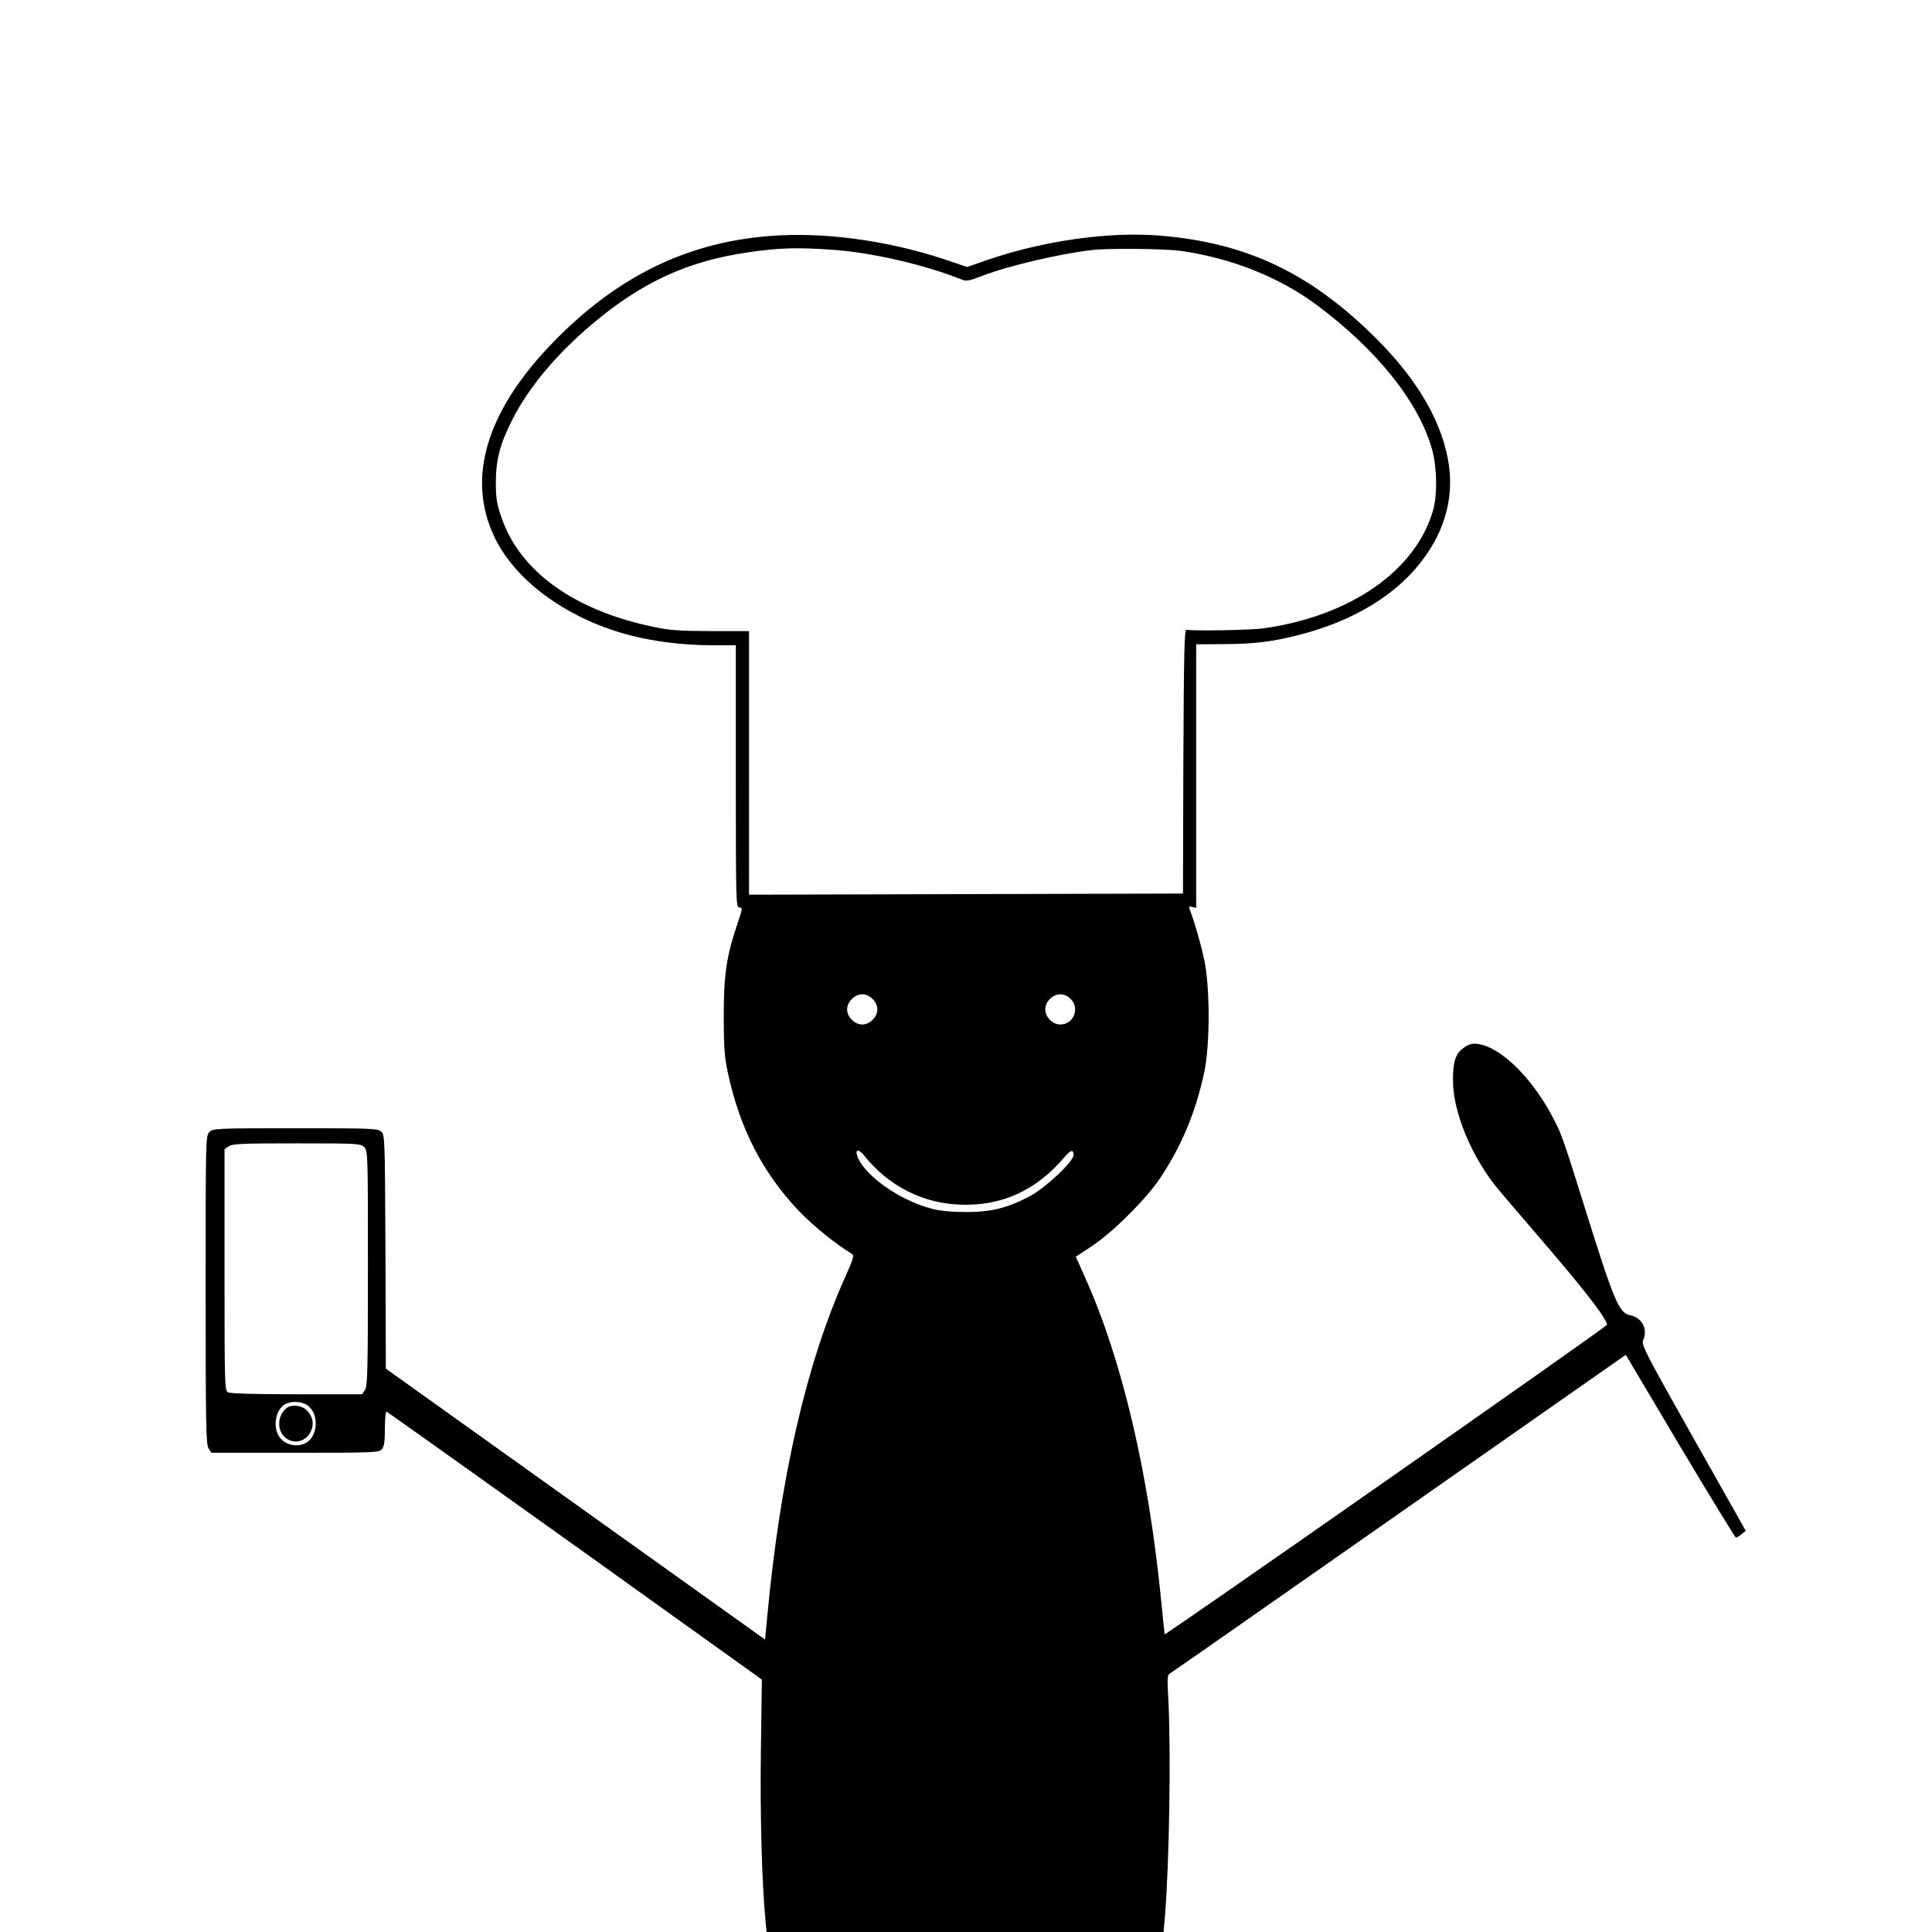
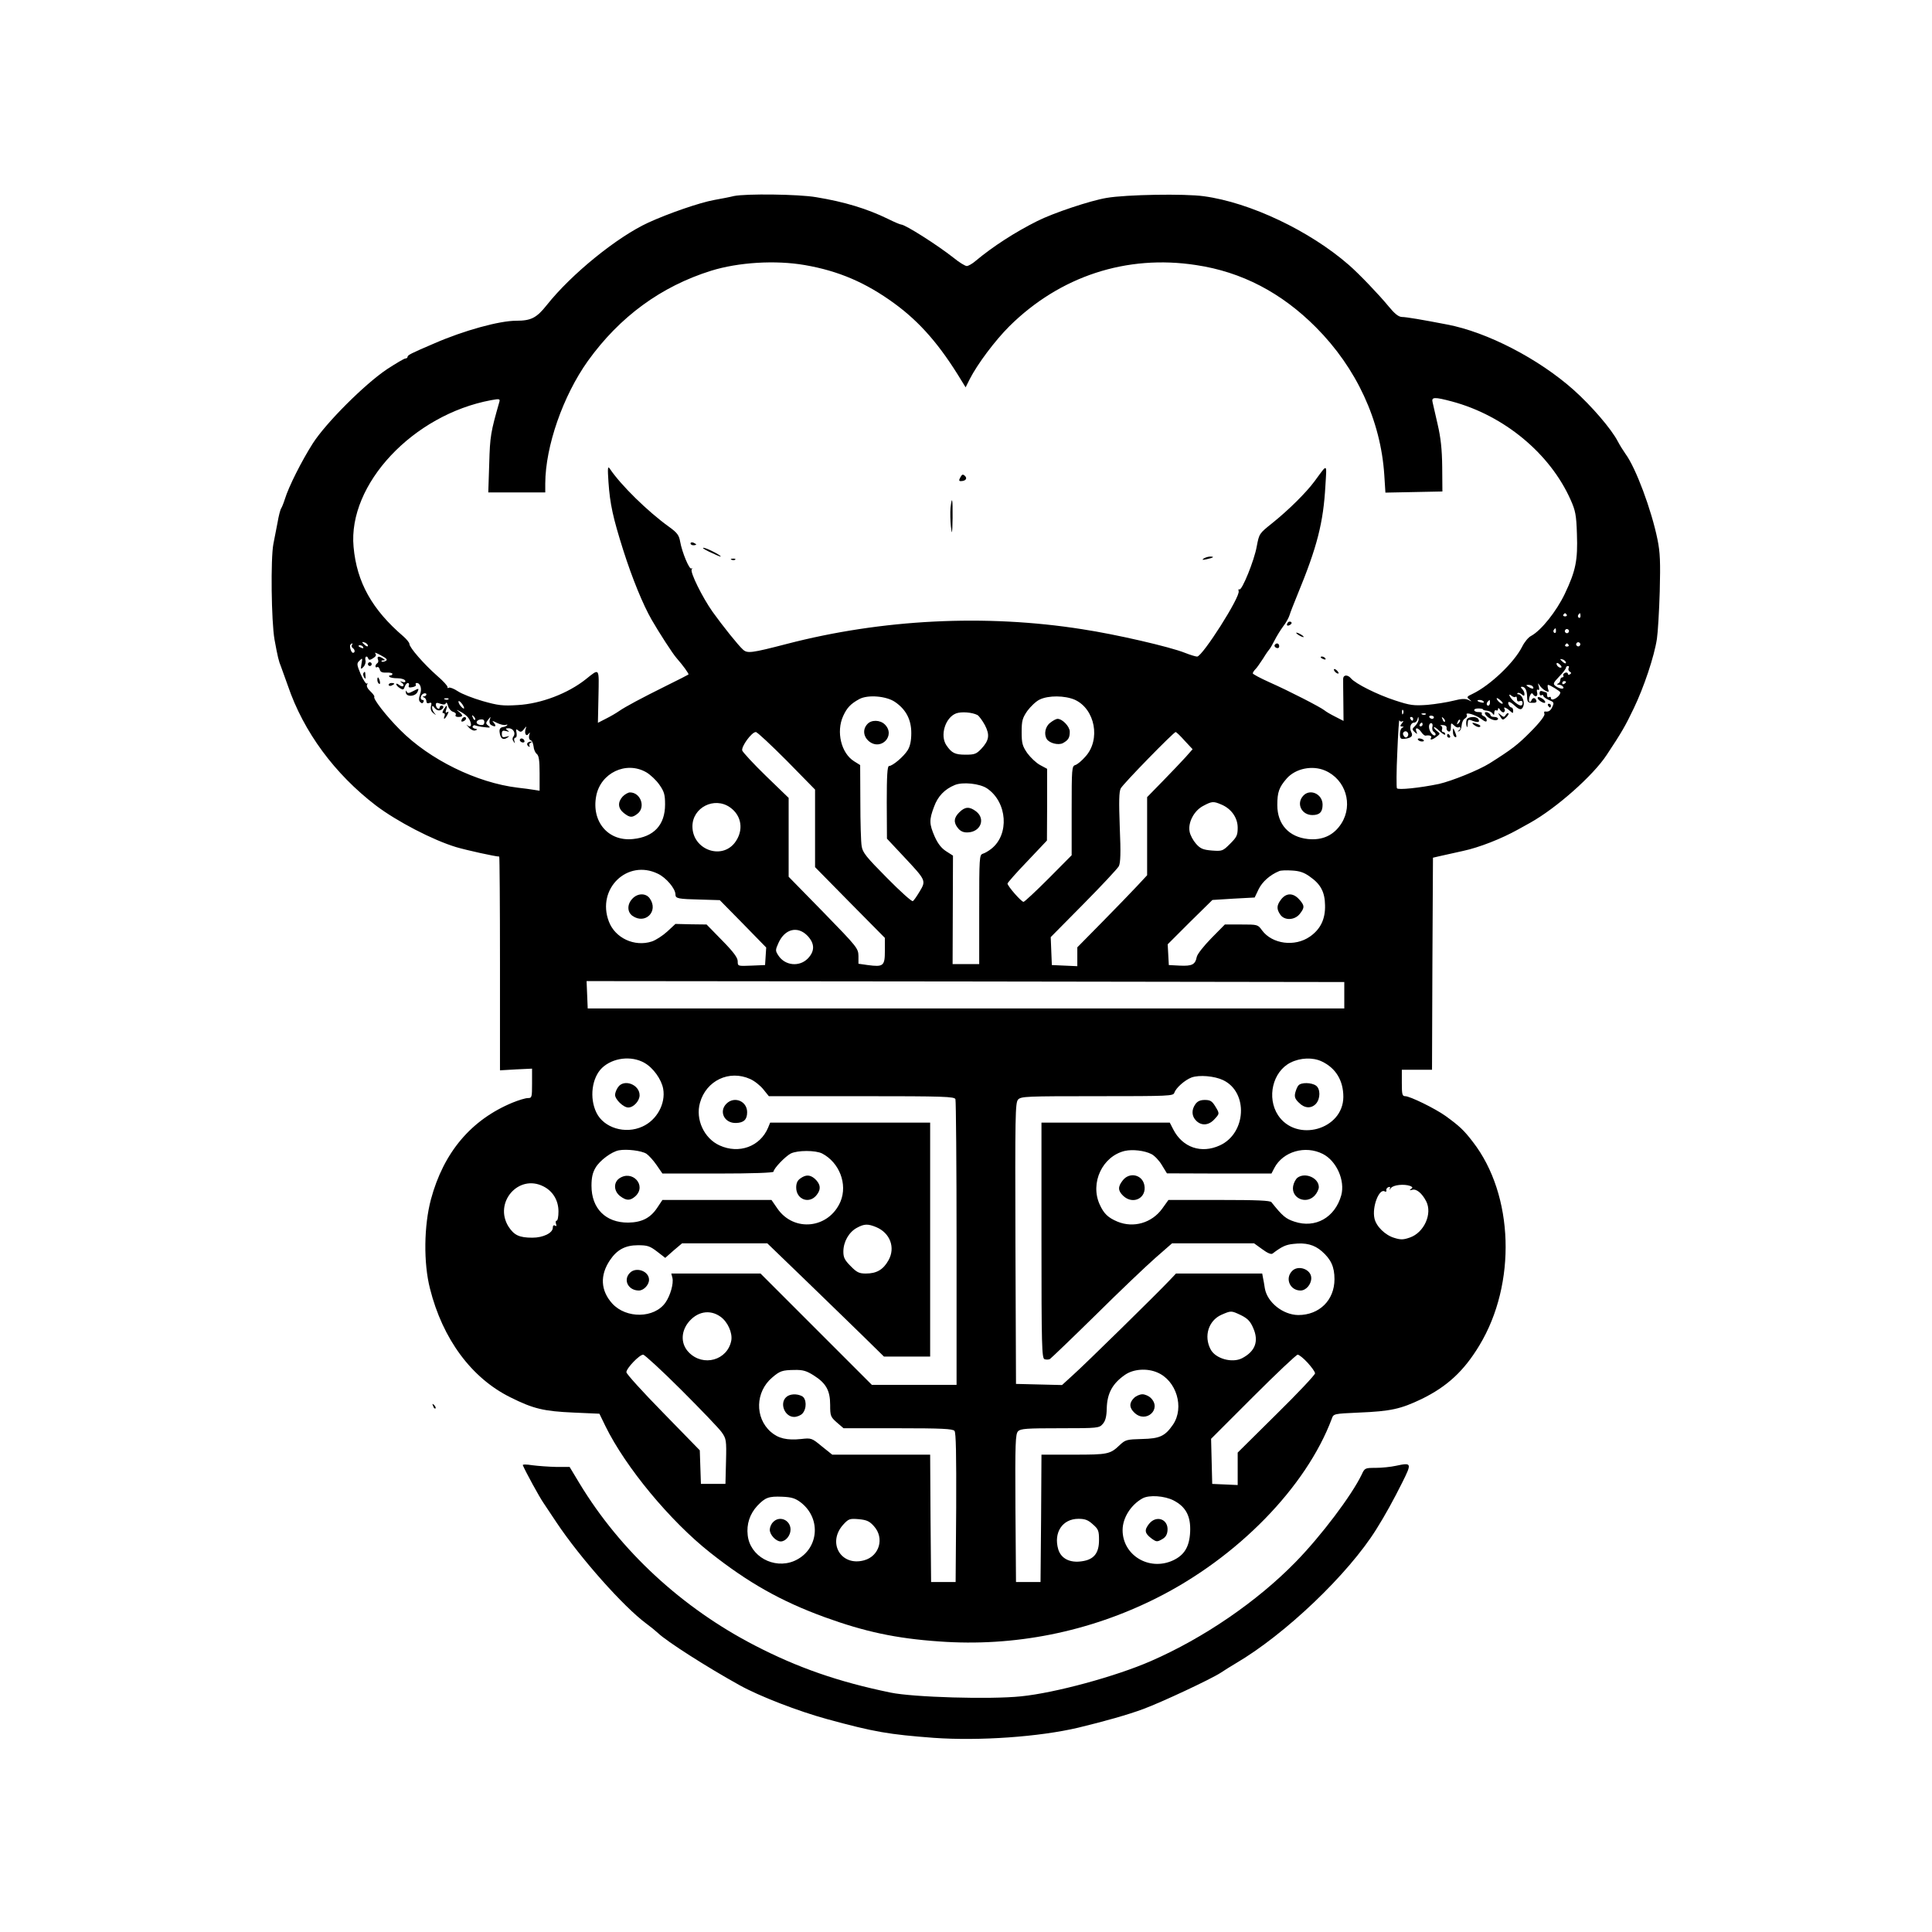
<svg xmlns="http://www.w3.org/2000/svg" version="1.0" width="1024pt" height="1024pt" viewBox="0 0 1024 1024" preserveAspectRatio="xMidYMid meet">
  <g transform="translate(0,1024) scale(0.1,-0.1)" fill="#000000" stroke="none">
-     <path d="M4078 8989 c-442 -35 -811 -217 -1149 -566 -351 -362 -457 -716 -309 -1028 113 -238 394 -440 730 -525 123 -31 277 -50 423 -50 l127 0 0 -695 c0 -673 1 -695 19 -695 17 0 17 -5 -10 -85 -59 -174 -73 -271 -73 -490 0 -169 4 -216 22 -302 64 -297 186 -532 378 -733 77 -80 194 -174 278 -225 15 -9 11 -22 -35 -125 -204 -455 -343 -1057 -412 -1793 l-12 -127 -1005 718 -1005 718 -2 619 c-3 618 -3 620 -24 638 -19 16 -57 17 -455 17 -421 0 -435 -1 -454 -20 -20 -20 -20 -33 -20 -838 0 -724 2 -820 16 -840 l15 -22 443 0 c416 0 444 1 459 18 13 15 17 39 17 111 0 51 4 91 9 89 4 -1 454 -322 999 -711 l990 -709 -5 -371 c-5 -336 5 -708 24 -904 l6 -63 1052 0 1052 0 7 78 c24 291 33 884 18 1165 -6 106 -5 120 10 128 9 5 536 373 1170 817 634 444 1174 822 1199 839 l46 32 288 -485 c159 -266 292 -484 296 -484 4 0 17 8 29 18 l23 18 -278 493 c-254 450 -277 495 -266 517 26 59 -5 120 -69 133 -60 12 -84 70 -250 601 -95 303 -112 355 -148 425 -111 222 -283 395 -410 412 -28 4 -46 -1 -72 -19 -44 -30 -59 -72 -59 -169 -2 -173 102 -420 247 -591 31 -37 154 -180 272 -318 193 -226 304 -372 297 -392 -3 -12 -2342 -1648 -2344 -1640 -1 4 -9 81 -18 172 -66 679 -207 1281 -403 1717 l-50 112 86 57 c112 74 290 252 364 364 112 170 185 345 230 553 32 147 32 456 0 603 -18 85 -53 204 -77 266 -5 13 -2 15 14 11 l21 -5 0 698 0 699 148 1 c162 1 259 13 402 50 274 71 492 200 632 373 129 160 183 339 158 522 -31 222 -160 449 -385 674 -347 346 -685 508 -1145 546 -274 23 -629 -28 -929 -133 l-95 -33 -125 42 c-303 100 -642 145 -923 122z m337 -73 c209 -15 485 -79 681 -157 27 -11 40 -8 110 19 141 54 415 118 584 137 89 10 389 7 470 -5 267 -38 523 -140 721 -288 320 -239 541 -516 610 -767 26 -96 28 -239 4 -322 -93 -318 -435 -557 -895 -623 -66 -10 -375 -15 -411 -8 -12 3 -14 -111 -17 -697 l-2 -701 -1150 -3 -1150 -3 0 699 0 698 -202 0 c-173 1 -219 4 -312 24 -416 88 -701 294 -798 578 -25 70 -29 100 -30 181 0 125 22 209 87 337 87 172 237 351 428 511 263 221 508 333 832 378 158 23 261 25 440 12z m210 -3971 c16 -15 25 -36 25 -55 0 -19 -9 -40 -25 -55 -15 -16 -36 -25 -55 -25 -19 0 -40 9 -55 25 -16 15 -25 36 -25 55 0 19 9 40 25 55 15 16 36 25 55 25 19 0 40 -9 55 -25z m1050 0 c50 -49 15 -135 -55 -135 -41 0 -80 39 -80 80 0 41 39 80 80 80 19 0 40 -9 55 -25z m-3745 -785 c20 -20 20 -33 20 -643 0 -547 -2 -625 -16 -645 l-15 -22 -345 0 c-219 0 -352 4 -365 10 -18 10 -19 28 -19 650 l0 639 22 15 c19 14 71 16 360 16 325 0 339 -1 358 -20z m2652 -47 c129 -160 309 -251 508 -258 220 -8 403 76 553 253 32 38 47 41 47 10 0 -35 -151 -176 -235 -220 -119 -62 -203 -82 -335 -82 -76 0 -137 6 -180 17 -142 38 -290 129 -365 225 -51 66 -44 118 7 55z m-2949 -1324 c54 -42 54 -146 0 -189 -47 -37 -126 -22 -156 30 -33 55 -13 144 37 169 36 17 91 13 119 -10z" />
-     <path d="M1519 2777 c-46 -35 -53 -111 -13 -151 47 -46 118 -30 144 33 15 38 7 75 -25 107 -27 26 -79 32 -106 11z" />
+     <path d="M3890 9201 c-19 -5 -66 -14 -105 -21 -77 -14 -242 -71 -349 -120 -165 -76 -407 -272 -538 -437 -54 -68 -83 -83 -162 -83 -90 0 -278 -52 -434 -120 -126 -54 -142 -62 -142 -72 0 -4 -5 -8 -11 -8 -7 0 -50 -26 -98 -57 -119 -80 -323 -284 -393 -393 -58 -91 -128 -229 -148 -295 -7 -22 -16 -44 -20 -50 -4 -5 -13 -39 -19 -75 -7 -36 -17 -87 -22 -113 -15 -78 -11 -410 6 -507 17 -92 22 -114 35 -145 4 -11 20 -56 36 -100 83 -244 248 -467 466 -634 112 -85 303 -184 426 -221 58 -17 208 -50 228 -50 2 0 4 -255 4 -566 l0 -567 85 5 85 4 0 -78 c0 -74 -1 -78 -22 -78 -13 0 -49 -11 -81 -24 -220 -91 -366 -264 -433 -513 -37 -139 -40 -336 -5 -473 67 -267 220 -474 426 -576 122 -61 177 -74 336 -81 l136 -6 32 -66 c107 -218 343 -503 556 -671 201 -159 375 -257 605 -341 212 -77 377 -113 608 -129 397 -29 794 50 1152 230 429 215 793 588 929 951 9 26 11 26 143 32 170 7 222 19 333 72 135 66 224 148 306 284 198 327 183 798 -34 1078 -48 63 -72 85 -145 138 -56 40 -189 105 -214 105 -16 0 -18 10 -18 70 l0 70 80 0 80 0 2 562 3 562 30 7 c17 4 75 17 130 29 85 18 204 65 290 113 11 6 40 22 65 36 138 77 334 250 406 360 79 119 99 154 143 246 54 112 109 276 123 369 5 33 12 147 15 252 4 156 2 207 -12 275 -32 157 -115 380 -170 454 -12 17 -30 46 -40 65 -34 66 -139 188 -234 273 -185 165 -459 307 -671 347 -129 25 -217 40 -240 40 -18 1 -38 17 -70 56 -50 61 -156 172 -210 219 -207 181 -524 332 -770 365 -100 14 -411 9 -515 -9 -85 -14 -283 -80 -368 -123 -116 -58 -234 -134 -325 -210 -18 -16 -40 -28 -48 -28 -8 0 -40 19 -69 43 -89 70 -256 176 -279 177 -5 0 -36 13 -70 30 -111 54 -229 90 -381 115 -94 16 -371 19 -435 6z m376 -366 c179 -31 323 -93 474 -203 137 -100 242 -221 357 -411 l21 -34 22 44 c41 80 133 203 210 280 268 265 621 381 990 324 241 -36 452 -146 635 -330 215 -216 343 -493 362 -782 l6 -94 151 3 151 3 -1 130 c-1 95 -8 156 -24 225 -12 52 -24 105 -27 118 -7 28 9 29 103 4 276 -74 520 -276 629 -522 25 -56 30 -80 33 -180 5 -139 -6 -195 -64 -317 -45 -94 -125 -194 -178 -223 -15 -7 -36 -33 -48 -57 -42 -84 -169 -205 -262 -250 -32 -15 -34 -18 -18 -30 15 -13 15 -13 -5 -3 -17 8 -37 7 -80 -4 -32 -8 -94 -18 -138 -22 -72 -5 -90 -3 -172 24 -92 30 -209 88 -233 117 -17 20 -40 19 -41 -2 0 -10 0 -64 1 -121 l1 -103 -43 22 c-24 12 -50 27 -58 34 -21 17 -186 102 -292 149 -49 22 -88 43 -88 47 0 4 6 14 13 21 8 7 26 34 42 58 15 25 31 47 34 50 3 3 15 23 26 45 11 22 32 56 46 75 15 19 30 46 34 60 4 14 23 62 41 106 106 257 138 384 149 581 7 120 13 118 -57 23 -45 -61 -139 -154 -224 -222 -70 -56 -70 -56 -83 -124 -13 -75 -79 -236 -92 -228 -5 3 -6 -1 -4 -9 11 -28 -192 -347 -220 -347 -8 0 -37 9 -65 20 -80 32 -366 98 -544 125 -513 81 -1062 53 -1566 -78 -189 -49 -209 -51 -232 -30 -24 21 -108 126 -161 200 -55 78 -120 210 -111 225 4 7 3 10 -1 5 -11 -9 -50 86 -60 142 -6 34 -15 47 -58 78 -113 81 -257 222 -315 309 -11 16 -12 4 -7 -71 8 -117 24 -189 78 -360 48 -151 105 -290 151 -370 38 -66 112 -181 132 -203 35 -40 66 -83 63 -87 -2 -2 -53 -28 -114 -58 -137 -68 -221 -113 -254 -136 -14 -10 -45 -28 -69 -40 l-43 -22 3 140 c3 155 7 150 -67 91 -94 -75 -237 -130 -361 -137 -80 -5 -104 -2 -185 21 -52 15 -111 38 -132 52 -21 14 -42 22 -48 19 -5 -4 -8 -2 -7 3 2 5 -23 33 -56 61 -69 61 -146 149 -146 168 0 7 -15 25 -32 40 -166 142 -247 287 -264 474 -31 332 315 701 729 778 43 8 48 7 44 -8 -46 -161 -50 -182 -54 -328 l-5 -153 151 0 151 0 0 48 c1 197 94 464 226 649 169 235 388 395 653 478 145 45 341 57 497 30z m4038 -1853 c3 -5 -1 -9 -9 -9 -8 0 -12 4 -9 9 3 4 7 8 9 8 2 0 6 -4 9 -8z m73 -7 c0 -8 -4 -12 -9 -9 -5 3 -6 10 -3 15 9 13 12 11 12 -6z m-130 -80 c0 -8 -4 -12 -9 -9 -5 3 -6 10 -3 15 9 13 12 11 12 -6z m67 -6 c-3 -5 -10 -7 -15 -3 -5 3 -7 10 -3 15 3 5 10 7 15 3 5 -3 7 -10 3 -15z m-6364 -71 c0 -6 -6 -5 -15 2 -8 7 -15 14 -15 16 0 2 7 1 15 -2 8 -4 15 -11 15 -16z m6424 1 c-3 -5 -10 -7 -15 -3 -5 3 -7 10 -3 15 3 5 10 7 15 3 5 -3 7 -10 3 -15z m-6509 2 c-3 -5 -1 -12 5 -16 12 -8 13 -25 1 -25 -10 0 -21 36 -13 44 9 9 14 7 7 -3z m6449 1 c3 -5 -1 -9 -9 -9 -8 0 -12 4 -9 9 3 4 7 8 9 8 2 0 6 -4 9 -8z m-6389 -12 c3 -6 -1 -7 -9 -4 -18 7 -21 14 -7 14 6 0 13 -4 16 -10z m119 -73 c-9 -5 -18 -6 -21 -3 -4 3 0 6 8 6 11 0 11 2 -1 10 -22 14 -33 12 -27 -5 4 -8 2 -17 -3 -20 -6 -4 -10 -11 -10 -16 0 -6 4 -8 9 -5 5 3 11 -2 14 -13 3 -13 13 -17 36 -16 17 1 31 -2 31 -7 0 -4 -5 -8 -12 -8 -6 0 -8 -3 -4 -7 4 -5 24 -8 44 -8 19 0 37 -6 40 -13 2 -8 -3 -10 -15 -6 -15 5 -15 4 -3 -5 8 -5 11 -13 7 -17 -3 -4 -13 -1 -22 6 -8 7 -15 8 -15 4 0 -5 9 -15 19 -21 17 -11 21 -9 26 7 4 11 11 20 17 20 5 0 8 -6 5 -13 -4 -10 2 -13 19 -9 13 2 21 8 18 13 -3 5 -1 9 5 9 19 0 29 -32 17 -61 -7 -21 -7 -32 1 -40 8 -8 13 -8 17 0 4 6 2 11 -3 11 -17 0 -13 27 4 34 8 3 15 1 15 -4 0 -6 -6 -10 -12 -11 -10 0 -10 -2 0 -6 6 -2 12 -12 12 -20 0 -9 6 -13 15 -9 12 4 14 0 9 -18 -3 -15 1 -27 13 -36 15 -12 16 -12 6 0 -7 8 -13 21 -13 30 1 12 3 12 14 -3 8 -10 20 -15 30 -11 18 7 22 24 6 24 -5 0 -10 -5 -10 -11 0 -5 -4 -7 -10 -4 -5 3 -10 13 -10 20 0 11 6 12 24 5 17 -6 26 -5 29 3 3 7 8 0 12 -15 4 -14 16 -28 27 -31 11 -3 17 -10 13 -16 -3 -7 2 -11 14 -11 26 0 27 8 4 27 -17 13 -16 13 2 4 34 -18 52 -35 59 -59 7 -22 -2 -29 -20 -14 -5 4 0 -2 11 -14 11 -12 27 -19 35 -15 12 4 12 6 -3 9 -9 2 -15 8 -11 13 3 5 9 7 13 4 5 -2 26 -7 47 -9 32 -4 36 -3 23 7 -15 11 -15 15 -2 32 15 19 15 19 9 1 -4 -12 -1 -23 6 -28 22 -13 31 -9 17 9 -13 15 -12 15 16 1 17 -8 37 -13 45 -10 8 2 12 2 8 -2 -3 -4 -14 -9 -25 -10 -12 -3 -17 -11 -15 -27 4 -33 17 -43 39 -30 16 11 16 11 -4 6 -19 -5 -23 -2 -23 15 0 17 4 20 23 15 17 -5 19 -4 7 4 -12 9 -11 11 6 11 25 0 39 -27 25 -44 -6 -8 -6 -17 1 -26 8 -12 9 -12 4 3 -3 9 0 17 5 17 7 0 9 11 7 25 -5 21 -3 23 9 13 12 -10 18 -8 30 7 14 18 15 18 9 2 -8 -25 3 -44 16 -26 7 10 8 8 3 -7 -3 -13 -1 -24 7 -27 8 -2 14 -18 16 -33 1 -16 9 -34 17 -40 11 -9 15 -33 15 -103 l0 -92 -32 5 c-18 3 -55 8 -83 11 -218 26 -468 149 -624 306 -74 74 -146 167 -137 176 2 3 -7 16 -21 29 -15 14 -22 28 -17 36 4 7 3 10 -1 5 -5 -4 -19 18 -33 49 -22 53 -22 58 -6 73 15 15 16 14 10 -17 -5 -30 -4 -32 10 -17 9 9 14 25 11 35 -5 21 9 28 15 9 3 -8 10 -8 25 2 16 10 19 17 12 26 -6 7 7 2 29 -10 32 -17 38 -24 26 -30z m6256 -9 c0 -6 -6 -5 -15 2 -8 7 -15 14 -15 16 0 2 7 1 15 -2 8 -4 15 -11 15 -16z m-24 -25 c-7 -7 -26 7 -26 19 0 6 6 6 15 -2 9 -7 13 -15 11 -17z m38 -4 c-3 -6 -1 -15 6 -19 9 -5 9 -9 1 -14 -6 -4 -11 -3 -11 3 0 6 -7 8 -15 5 -8 -4 -12 -10 -9 -15 3 -5 0 -9 -5 -9 -6 0 -11 -6 -11 -14 0 -8 -6 -17 -12 -19 -8 -3 -7 -6 4 -6 20 -1 35 -21 16 -21 -8 0 -22 6 -32 13 -16 12 -15 16 18 51 20 20 36 42 36 47 0 5 5 9 11 9 5 0 7 -5 3 -11z m-14 -73 c0 -3 -4 -8 -10 -11 -5 -3 -10 -1 -10 4 0 6 5 11 10 11 6 0 10 -2 10 -4z m-109 -47 c19 -9 20 -8 14 10 -3 12 -3 21 0 21 10 0 65 -34 65 -40 -1 -23 -50 -52 -50 -29 0 6 -4 7 -10 4 -5 -3 -10 1 -10 9 0 9 -2 16 -4 16 -2 0 -11 3 -20 6 -11 4 -16 1 -16 -11 0 -9 5 -13 10 -10 6 3 10 2 10 -3 0 -5 13 -15 29 -22 27 -11 29 -14 19 -36 -10 -22 -20 -28 -40 -25 -4 0 -5 -6 -2 -13 3 -9 -25 -46 -73 -94 -69 -70 -101 -94 -218 -168 -60 -37 -199 -93 -268 -109 -101 -21 -217 -33 -223 -23 -3 5 -3 91 2 191 4 100 9 176 11 169 3 -6 10 -9 16 -5 7 4 6 -1 -2 -10 -11 -14 -11 -17 0 -18 10 0 11 -2 2 -6 -7 -2 -13 -17 -13 -33 0 -24 4 -28 23 -26 38 4 48 15 37 36 -12 22 -3 50 15 50 8 0 16 8 18 18 4 16 5 16 6 0 0 -10 -8 -25 -18 -35 -17 -16 -18 -19 -3 -33 14 -13 15 -12 9 3 -9 24 9 21 26 -3 8 -12 18 -20 23 -19 21 4 35 -2 29 -11 -9 -15 7 -12 30 6 19 14 19 16 3 28 -10 7 -18 17 -18 21 0 5 14 -4 30 -20 17 -16 30 -23 30 -17 0 7 -5 12 -11 12 -6 0 -9 6 -6 14 3 8 1 17 -6 19 -7 3 -2 4 10 4 14 -1 22 -7 20 -16 -1 -7 4 -16 11 -18 7 -3 12 5 12 22 0 24 1 25 16 11 8 -9 20 -14 25 -11 5 4 9 2 9 -4 0 -5 -5 -12 -10 -14 -6 -3 -5 -4 2 -3 7 1 14 15 15 31 1 16 9 33 18 37 8 5 13 14 9 19 -10 17 44 2 76 -21 23 -17 30 -18 30 -7 0 8 -7 18 -16 21 -8 3 -13 10 -10 14 3 5 -4 8 -16 8 -12 -1 -23 4 -24 9 -2 6 7 10 21 10 14 0 25 -2 25 -5 0 -3 10 -6 22 -7 11 -1 25 -8 29 -15 7 -10 9 -8 9 5 0 10 5 15 10 12 6 -3 10 0 10 7 0 8 5 6 11 -5 6 -9 15 -15 20 -12 5 4 7 11 4 16 -10 15 7 10 27 -8 17 -15 18 -15 18 0 0 10 -4 17 -9 17 -5 0 -11 7 -15 15 -8 21 6 19 32 -5 27 -25 39 -25 47 0 7 22 -10 60 -27 60 -6 0 -8 3 -5 6 4 4 13 1 22 -6 12 -10 15 -10 15 2 0 8 -5 19 -12 26 -9 9 -9 12 -1 12 17 0 27 -20 27 -55 1 -26 5 -30 27 -30 18 -1 25 3 22 12 -6 17 -20 17 -26 1 -2 -7 -7 -10 -11 -7 -3 3 -3 17 2 29 6 15 11 19 16 12 12 -20 29 -14 23 8 -3 12 -1 18 5 14 6 -4 8 2 4 17 -6 20 -5 21 4 7 6 -10 20 -23 31 -29z m-66 21 c8 -13 -5 -13 -25 0 -13 8 -13 10 2 10 9 0 20 -4 23 -10z m-92 -53 c4 3 7 -2 7 -11 0 -12 5 -16 15 -12 9 3 15 0 15 -9 0 -21 -16 -19 -45 7 -25 22 -36 50 -12 29 8 -6 17 -8 20 -4z m-3290 -27 c59 -40 87 -94 87 -165 0 -41 -6 -70 -19 -91 -21 -34 -80 -84 -99 -84 -9 0 -12 -53 -12 -192 l1 -193 89 -95 c118 -126 119 -127 85 -184 -15 -25 -31 -49 -37 -52 -5 -4 -67 52 -137 123 -109 110 -129 134 -134 168 -4 22 -7 128 -7 235 l-1 195 -32 20 c-69 43 -96 157 -58 240 20 44 40 65 86 90 45 24 142 16 188 -15z m954 11 c107 -49 138 -211 56 -301 -19 -22 -43 -42 -54 -45 -18 -6 -19 -18 -19 -242 l0 -236 -122 -123 c-68 -68 -128 -124 -133 -124 -12 0 -85 84 -85 97 0 4 47 58 105 118 l104 110 1 190 0 190 -37 20 c-21 11 -51 40 -68 63 -26 38 -30 52 -30 112 0 60 4 74 30 112 17 23 46 51 65 60 47 23 134 22 187 -1z m-3320 3 c-3 -3 -12 -4 -19 -1 -8 3 -5 6 6 6 11 1 17 -2 13 -5z m5579 -9 c9 -8 11 -15 6 -15 -5 0 -15 7 -22 15 -7 8 -9 15 -6 15 4 0 14 -7 22 -15z m-5496 -38 c0 -5 -7 -2 -15 7 -8 8 -15 20 -15 27 0 14 29 -20 30 -34z m5404 34 c4 -5 -3 -7 -14 -4 -23 6 -26 13 -6 13 8 0 17 -4 20 -9z m33 -6 c0 -8 -4 -15 -9 -15 -10 0 -11 14 -1 23 9 10 10 9 10 -8z m-460 -57 c-3 -8 -6 -5 -6 6 -1 11 2 17 5 13 3 -3 4 -12 1 -19z m-2256 -8 c8 -5 26 -29 39 -53 27 -52 23 -81 -19 -126 -26 -27 -35 -31 -83 -31 -57 0 -74 9 -102 50 -35 52 -6 147 52 169 28 10 84 6 113 -9z m2376 4 c-3 -3 -12 -4 -19 -1 -8 3 -5 6 6 6 11 1 17 -2 13 -5z m-5039 -29 c-3 -3 -9 2 -12 12 -6 14 -5 15 5 6 7 -7 10 -15 7 -18z m5082 13 c0 -4 -4 -8 -9 -8 -6 0 -12 4 -15 8 -3 5 1 9 9 9 8 0 15 -4 15 -9z m-110 -8 c0 -5 -2 -10 -4 -10 -3 0 -8 5 -11 10 -3 6 -1 10 4 10 6 0 11 -4 11 -10z m168 -15 c-3 -3 -9 2 -12 12 -6 14 -5 15 5 6 7 -7 10 -15 7 -18z m-5091 -4 c-1 -12 -7 -16 -23 -13 -27 5 -22 27 6 29 12 1 18 -4 17 -16z m5164 -4 c-10 -9 -11 -8 -5 6 3 10 9 15 12 12 3 -3 0 -11 -7 -18z m-191 -7 c0 -5 -5 -10 -11 -10 -5 0 -7 5 -4 10 3 6 8 10 11 10 2 0 4 -4 4 -10z m52 -13 c-3 -10 1 -23 9 -27 7 -5 10 -12 7 -16 -10 -10 -33 18 -34 42 -1 11 4 21 11 21 7 0 10 -8 7 -20z m-133 -52 c-6 -6 -13 -5 -19 5 -6 9 -5 17 3 22 15 9 29 -14 16 -27z m-3289 -127 l150 -153 0 -205 0 -206 185 -188 185 -187 0 -69 c0 -80 -8 -86 -91 -75 l-49 7 0 41 c-1 41 -7 48 -185 231 l-185 189 0 209 0 209 -120 116 c-66 64 -122 125 -126 135 -6 21 50 98 72 98 8 0 81 -69 164 -152z m2109 106 l42 -45 -37 -42 c-21 -23 -75 -80 -121 -127 l-83 -85 0 -207 0 -207 -54 -58 c-30 -32 -113 -118 -185 -191 l-131 -133 0 -50 0 -50 -67 3 -68 3 -3 74 -3 74 174 176 c96 97 180 187 187 200 9 18 11 69 5 206 -5 138 -4 188 5 206 13 25 280 298 291 299 4 0 25 -20 48 -46z m-2854 -167 c21 -12 53 -42 69 -65 26 -37 31 -52 31 -106 0 -108 -59 -172 -170 -183 -131 -14 -221 92 -195 228 23 122 158 187 265 126z m3598 9 c109 -47 150 -180 87 -280 -40 -63 -100 -91 -178 -83 -101 11 -162 78 -162 180 0 68 9 94 50 141 47 53 135 71 203 42z m-1791 -95 c107 -73 119 -244 22 -320 -14 -11 -34 -23 -45 -26 -18 -6 -19 -19 -19 -296 l0 -289 -70 0 -71 0 1 288 1 287 -36 23 c-25 16 -44 40 -61 78 -29 67 -30 88 -3 159 20 55 56 92 109 114 42 18 134 8 172 -18z m-1363 -100 c63 -44 74 -123 26 -187 -72 -94 -225 -36 -225 86 0 100 116 159 199 101z m2604 15 c53 -22 87 -70 87 -123 0 -40 -5 -50 -40 -85 -39 -39 -42 -40 -97 -36 -47 4 -61 10 -84 36 -15 17 -31 46 -34 65 -9 48 24 111 73 136 45 24 53 25 95 7z m-2986 -367 c44 -21 93 -79 93 -110 0 -22 15 -24 135 -27 l100 -3 123 -125 123 -126 -3 -47 -3 -46 -72 -3 c-73 -3 -73 -3 -73 23 0 19 -22 49 -82 110 l-83 85 -82 1 -83 2 -43 -40 c-24 -22 -61 -46 -82 -53 -92 -30 -195 18 -228 106 -66 173 98 332 260 253z m3455 -15 c58 -40 80 -82 81 -152 2 -73 -24 -127 -80 -166 -80 -56 -200 -40 -254 33 -22 31 -24 31 -110 31 l-87 0 -71 -72 c-41 -42 -75 -85 -78 -100 -8 -41 -25 -49 -90 -46 l-58 3 -3 55 -3 55 118 118 119 117 112 7 112 6 21 44 c19 39 60 76 109 96 8 4 39 5 68 3 39 -2 64 -10 94 -32z m-2661 -315 c38 -41 38 -81 0 -120 -45 -45 -120 -37 -155 16 -17 26 -17 29 0 67 34 76 103 92 155 37z m2844 -314 l0 -70 -2005 0 -2005 0 -3 73 -3 72 2008 -2 2008 -3 0 -70z m-3710 -358 c47 -26 91 -88 100 -138 14 -79 -34 -166 -110 -200 -91 -42 -205 -7 -244 74 -38 78 -24 185 30 237 57 54 155 66 224 27z m3591 7 c74 -35 114 -101 114 -188 -1 -174 -249 -243 -346 -97 -61 93 -29 231 66 279 52 26 118 29 166 6z m-3030 -93 c23 -10 54 -35 70 -55 l29 -36 491 0 c439 0 493 -2 498 -16 3 -9 6 -353 6 -765 l0 -749 -224 0 -225 0 -295 295 -295 295 -237 0 -236 0 6 -23 c7 -30 -11 -94 -37 -131 -59 -84 -208 -86 -282 -5 -62 69 -66 150 -12 230 37 55 81 79 148 79 50 0 63 -4 101 -33 l44 -34 44 39 45 38 226 0 226 0 199 -192 c110 -106 248 -241 309 -300 l110 -108 122 0 123 0 0 620 0 620 -424 0 -424 0 -11 -27 c-42 -100 -154 -141 -257 -94 -82 37 -129 138 -104 226 33 118 155 176 266 126z m2507 -6 c134 -64 123 -282 -18 -346 -98 -45 -197 -11 -246 84 l-19 37 -340 0 -340 0 0 -624 c0 -560 2 -624 16 -630 9 -3 22 -3 29 1 7 5 116 109 242 233 125 124 268 260 317 303 l88 77 218 0 217 0 43 -31 c28 -21 48 -29 55 -23 50 38 71 47 110 51 65 8 111 -4 151 -39 49 -43 67 -83 67 -148 0 -111 -80 -190 -192 -190 -81 1 -164 67 -177 141 -3 19 -7 44 -10 57 l-4 22 -229 0 -228 0 -35 -37 c-61 -65 -450 -447 -511 -501 l-58 -53 -122 3 -122 3 -3 744 c-2 682 -1 746 14 763 16 17 42 18 420 18 381 0 403 1 408 18 9 26 55 67 91 81 41 15 122 8 168 -14z m-3057 -390 c12 -8 37 -35 54 -60 l31 -45 294 0 c183 0 295 4 295 10 0 16 61 80 91 96 36 18 132 18 167 0 91 -48 135 -162 97 -254 -61 -144 -247 -165 -335 -37 l-31 45 -289 0 -289 0 -28 -42 c-36 -54 -82 -77 -153 -78 -120 -1 -195 75 -195 195 0 43 6 70 21 95 22 39 86 86 124 93 42 8 121 -2 146 -18z m2677 -2 c16 -8 41 -34 55 -58 l27 -44 277 -1 277 0 15 29 c46 88 164 122 257 75 73 -37 119 -141 98 -219 -33 -118 -137 -177 -248 -140 -46 15 -63 29 -122 103 -7 9 -75 12 -278 12 l-268 0 -33 -46 c-55 -76 -152 -104 -237 -69 -50 21 -72 42 -94 90 -53 115 14 257 133 285 41 9 104 2 141 -17z m-3223 -171 c50 -25 80 -74 80 -133 0 -27 -4 -49 -10 -49 -5 0 -6 -7 -3 -17 4 -11 3 -14 -5 -9 -8 4 -12 0 -12 -11 0 -28 -51 -53 -108 -53 -70 0 -97 13 -127 59 -79 127 53 280 185 213z m4595 2 c13 -6 14 -9 3 -16 -9 -7 -7 -8 8 -4 21 6 51 -18 73 -61 34 -66 -11 -166 -86 -192 -34 -12 -48 -13 -83 -2 -48 14 -96 61 -105 103 -14 61 25 162 55 143 6 -3 9 -1 8 6 -2 6 3 14 11 17 9 3 11 0 7 -9 -4 -8 -1 -6 6 4 13 17 70 23 103 11z m-2831 -218 c74 -31 103 -109 65 -176 -28 -50 -63 -70 -120 -70 -35 0 -48 6 -80 39 -32 32 -39 46 -39 77 0 52 29 103 71 126 40 22 59 22 103 4z m-825 -475 c38 -27 64 -85 57 -126 -20 -105 -149 -141 -225 -63 -42 43 -43 105 -5 156 47 61 116 74 173 33z m2759 8 c34 -17 49 -32 64 -67 31 -70 12 -124 -59 -161 -53 -27 -142 -2 -167 48 -36 69 -11 151 57 182 53 23 52 23 105 -2z m-2967 -396 c104 -104 200 -204 214 -224 24 -34 26 -42 23 -155 l-3 -119 -65 0 -65 0 -3 89 -3 89 -194 199 c-107 109 -195 206 -195 215 0 21 69 93 89 93 7 0 99 -84 202 -187z m3319 145 c22 -24 40 -49 40 -57 0 -8 -92 -106 -205 -217 l-205 -203 0 -86 0 -86 -67 3 -68 3 -3 120 -3 119 223 223 c123 123 229 223 236 223 7 0 31 -19 52 -42z m-2617 -68 c65 -41 87 -80 87 -156 0 -58 2 -64 35 -93 l36 -31 288 0 c232 0 291 -3 300 -14 8 -9 10 -125 9 -407 l-3 -394 -65 0 -65 0 -3 338 -2 337 -260 0 -259 0 -55 44 c-53 44 -56 45 -109 39 -76 -8 -122 3 -162 38 -85 75 -82 212 8 288 41 35 53 39 118 40 45 1 64 -5 102 -29z m1820 16 c102 -42 146 -186 84 -277 -42 -61 -70 -74 -164 -76 -80 -2 -88 -4 -117 -31 -52 -50 -64 -52 -245 -52 l-171 0 -2 -337 -3 -338 -65 0 -65 0 -3 392 c-2 346 0 393 14 407 13 14 47 16 222 16 203 0 208 1 227 23 14 16 20 38 21 82 2 81 31 133 98 179 44 30 115 35 169 12z m-1889 -689 c114 -88 94 -256 -36 -311 -107 -44 -233 25 -245 137 -7 58 11 113 51 156 42 44 60 51 132 48 49 -2 69 -8 98 -30z m1977 10 c65 -34 91 -84 87 -167 -4 -79 -31 -123 -92 -151 -126 -57 -266 28 -266 161 0 65 44 134 105 168 35 20 118 14 166 -11z m-1589 -136 c57 -63 29 -159 -52 -181 -124 -34 -198 95 -109 191 27 29 33 31 81 27 42 -4 57 -11 80 -37z m1160 10 c30 -26 33 -35 33 -84 0 -69 -27 -103 -90 -112 -64 -10 -111 14 -126 63 -26 89 22 162 107 162 34 0 51 -6 76 -29z" />
+     <path d="M5090 7710 c-8 -15 -8 -20 2 -20 26 0 37 14 22 28 -11 10 -15 8 -24 -8z" />
+     <path d="M5038 7548 c-2 -24 -1 -68 2 -98 6 -48 7 -43 9 43 1 102 -3 125 -11 55z" />
+     <path d="M3660 7360 c0 -6 7 -10 15 -10 8 0 15 2 15 4 0 2 -7 6 -15 10 -8 3 -15 1 -15 -4z" />
+     <path d="M3758 7316 c30 -14 57 -26 60 -26 15 0 -60 40 -85 46 -16 3 -4 -6 25 -20z" />
+     <path d="M6380 7280 c-11 -8 -7 -9 15 -4 37 8 45 14 19 14 -10 0 -26 -5 -34 -10z" />
+     <path d="M3878 7273 c7 -3 16 -2 19 1 4 3 -2 6 -13 5 -11 0 -14 -3 -6 -6z" />
+     <path d="M6825 6939 c-9 -14 -2 -20 14 -10 8 6 9 11 3 15 -6 3 -14 1 -17 -5z" />
+     <path d="M6870 6886 c0 -3 9 -10 20 -16 11 -6 20 -8 20 -6 0 3 -9 10 -20 16 -11 6 -20 8 -20 6z" />
+     <path d="M6756 6821 c-3 -5 1 -11 9 -15 9 -3 15 0 15 9 0 16 -16 20 -24 6z" />
+     <path d="M7000 6756 c0 -2 7 -7 16 -10 8 -3 12 -2 9 4 -6 10 -25 14 -25 6z" />
+     <path d="M7070 6691 c0 -10 19 -25 25 -20 1 2 -3 10 -11 17 -8 7 -14 8 -14 3z" />
+     <path d="M1950 6720 c0 -5 5 -10 10 -10 6 0 10 5 10 10 0 6 -4 10 -10 10 -5 0 -10 -4 -10 -10z" />
+     <path d="M1926 6672 c-2 -4 -1 -14 4 -22 7 -11 9 -9 7 8 -1 24 -3 26 -11 14z" />
+     <path d="M2000 6636 c0 -8 4 -17 9 -20 5 -4 7 3 4 14 -6 23 -13 26 -13 6z" />
+     <path d="M2060 6610 c0 -5 7 -7 15 -4 8 4 15 8 15 10 0 2 -7 4 -15 4 -8 0 -15 -4 -15 -10z" />
+     <path d="M2188 6576 c-20 -11 -28 -11 -32 -3 -3 9 -5 9 -5 0 -2 -29 52 -27 63 2 7 18 7 18 -26 1z" />
+     <path d="M2352 6480 c-8 -14 -9 -20 -1 -20 6 0 9 -7 5 -15 -8 -22 2 -18 15 6 8 17 8 20 -1 14 -9 -5 -10 -1 -5 14 8 26 3 27 -13 1z" />
+     <path d="M2447 6426 c-4 -10 -1 -13 9 -9 7 3 14 9 14 14 0 14 -17 10 -23 -5z" />
+     <path d="M2756 6321 c-3 -5 1 -11 9 -15 8 -3 15 -1 15 4 0 13 -18 22 -24 11z" />
+     <path d="M2795 6301 c-3 -5 0 -13 6 -17 7 -4 9 -3 5 4 -3 5 0 13 6 15 9 4 10 6 1 6 -6 1 -14 -3 -18 -8z" />
+     <path d="M8150 6541 c0 -6 9 -15 20 -21 13 -7 20 -7 20 -1 0 6 -9 15 -20 21 -13 7 -20 7 -20 1z" />
+     <path d="M8205 6500 c3 -5 8 -10 11 -10 2 0 4 5 4 10 0 6 -5 10 -11 10 -5 0 -7 -4 -4 -10z" />
+     <path d="M7870 6461 c0 -13 29 -35 51 -38 10 -2 19 2 19 7 0 6 -9 10 -20 10 -11 0 -20 4 -20 9 0 5 -7 11 -15 15 -8 3 -15 2 -15 -3z" />
+     <path d="M7951 6443 c12 -21 15 -21 31 -6 10 9 16 19 13 22 -4 3 -10 -1 -15 -9 -7 -12 -11 -12 -26 1 -16 13 -16 12 -3 -8z" />
+     <path d="M7774 6426 c-3 -8 -4 -23 -1 -33 3 -12 5 -9 6 9 1 25 3 27 27 17 29 -10 40 -7 29 10 -9 16 -55 13 -61 -3z" />
+     <path d="M7815 6396 c11 -8 24 -12 29 -8 5 3 1 9 -10 13 -31 12 -39 10 -19 -5z" />
+     <path d="M7701 6363 c-1 -12 4 -25 9 -28 12 -7 12 2 0 30 -8 19 -9 19 -9 -2z" />
+     <path d="M7670 6340 c0 -5 5 -10 11 -10 5 0 7 5 4 10 -3 6 -8 10 -11 10 -2 0 -4 -4 -4 -10z" />
+     <path d="M7516 6319 c3 -5 12 -9 21 -9 19 0 9 13 -12 16 -8 1 -13 -2 -9 -7z" />
+     <path d="M4597 6402 c-26 -28 -21 -67 10 -92 64 -50 141 32 83 90 -25 25 -72 26 -93 2z" />
+     <path d="M5566 6409 c-26 -20 -34 -60 -18 -86 14 -22 61 -34 85 -22 29 16 37 28 37 61 0 27 -39 68 -65 68 -7 0 -24 -9 -39 -21z" />
+     <path d="M3300 6018 c-27 -30 -25 -62 6 -87 33 -26 45 -26 74 -3 43 35 15 112 -41 112 -10 0 -27 -10 -39 -22z" />
+     <path d="M6907 6022 c-38 -42 -8 -102 49 -102 38 0 54 16 54 55 0 57 -67 87 -103 47z" />
+     <path d="M5085 5935 c-30 -29 -32 -55 -7 -85 13 -16 29 -23 51 -22 68 2 96 71 45 111 -35 27 -59 26 -89 -4z" />
+     <path d="M3352 5477 c-29 -30 -28 -71 0 -91 68 -48 140 24 92 92 -20 29 -64 29 -92 -1z" />
+     <path d="M6791 5474 c-25 -32 -26 -52 -5 -82 22 -32 76 -30 103 4 27 34 26 45 -4 78 -31 34 -67 34 -94 0z" />
+     <path d="M3276 4478 c-9 -12 -16 -31 -16 -41 0 -24 44 -67 70 -67 28 0 60 35 60 65 0 57 -83 88 -114 43z" />
+     <path d="M6882 4487 c-6 -6 -13 -24 -17 -39 -5 -21 -1 -33 19 -52 30 -31 66 -33 91 -6 24 27 24 79 0 96 -24 17 -79 18 -93 1z" />
+     <path d="M3850 4390 c-41 -41 -11 -104 51 -102 41 1 59 18 59 57 0 59 -68 87 -110 45z" />
+     <path d="M3337 3492 c-35 -38 -6 -92 49 -92 26 0 54 30 54 57 0 47 -71 71 -103 35z" />
+     <path d="M6336 4388 c-22 -31 -20 -64 4 -88 28 -28 66 -25 95 6 30 32 30 31 5 72 -16 26 -26 32 -54 32 -25 0 -39 -7 -50 -22z" />
+     <path d="M6847 3502 c-37 -40 -9 -102 46 -102 29 0 57 32 57 66 0 47 -71 72 -103 36z" />
+     <path d="M3282 3994 c-31 -22 -29 -67 4 -93 34 -26 54 -26 82 -1 61 57 -17 142 -86 94z" />
+     <path d="M4242 3994 c-15 -10 -22 -25 -22 -48 0 -64 70 -90 109 -39 24 30 20 58 -11 86 -25 21 -47 22 -76 1z" />
+     <path d="M5951 3984 c-27 -34 -26 -55 2 -82 53 -50 127 -11 112 58 -12 55 -79 69 -114 24z" />
+     <path d="M6877 3998 c-9 -7 -20 -27 -23 -44 -12 -64 68 -100 114 -51 12 13 22 33 22 45 0 49 -72 80 -113 50z" />
+     <path d="M4166 2834 c-35 -34 -6 -104 43 -104 15 0 35 8 44 18 24 26 22 79 -2 92 -29 15 -67 12 -85 -6z" />
+     <path d="M6010 2830 c-26 -26 -25 -52 3 -78 61 -58 146 19 87 78 -11 11 -31 20 -45 20 -14 0 -34 -9 -45 -20z" />
+     <path d="M4097 2172 c-10 -10 -17 -28 -17 -40 0 -27 33 -62 58 -62 26 0 52 31 52 63 0 51 -59 76 -93 39z" />
+     <path d="M6090 2163 c-26 -33 -23 -50 13 -77 26 -19 30 -19 55 -5 19 10 28 24 30 46 6 61 -59 85 -98 36z" />
+     <path d="M2296 2787 c3 -10 9 -15 12 -12 3 3 0 11 -7 18 -10 9 -11 8 -5 -6z" />
+     <path d="M2771 2474 c17 -39 87 -167 109 -199 15 -22 46 -69 70 -105 127 -190 355 -446 475 -535 22 -16 50 -39 63 -51 46 -44 257 -179 432 -276 104 -58 311 -138 465 -180 249 -68 326 -81 565 -99 239 -17 558 5 765 54 137 33 265 69 345 99 95 35 356 157 410 192 19 13 55 35 80 50 261 153 596 472 745 711 46 73 92 157 136 245 53 106 52 109 -32 91 -27 -6 -76 -11 -108 -11 -56 0 -58 -1 -74 -36 -53 -110 -215 -325 -350 -463 -204 -209 -487 -403 -767 -525 -185 -81 -508 -169 -689 -187 -162 -17 -572 -5 -691 20 -277 57 -492 132 -720 250 -385 199 -711 500 -928 858 l-53 88 -72 0 c-40 1 -96 5 -126 9 -31 5 -52 5 -50 0z" />
  </g>
</svg>
